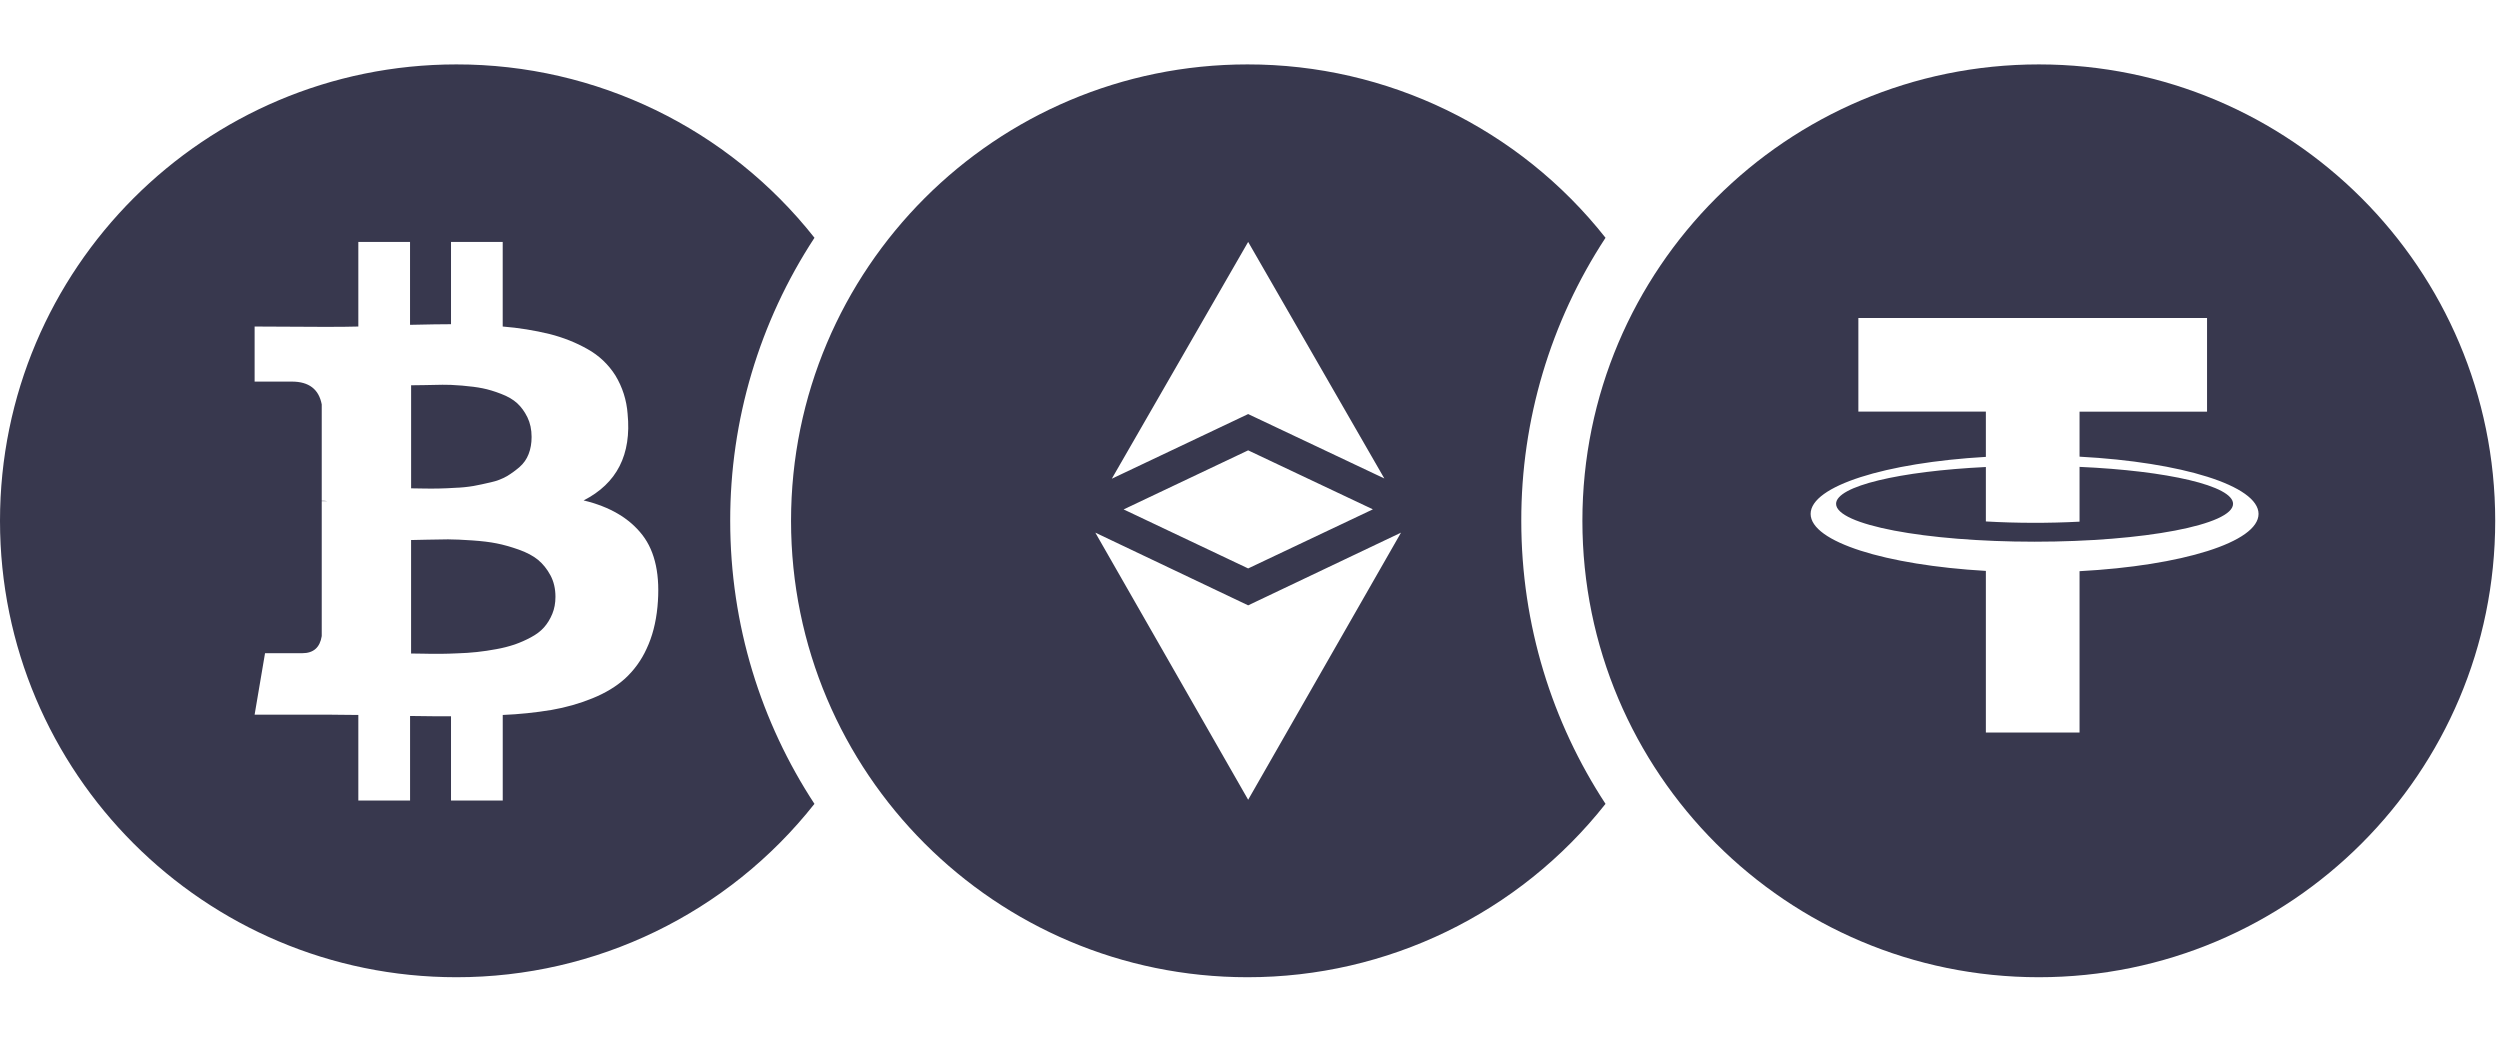
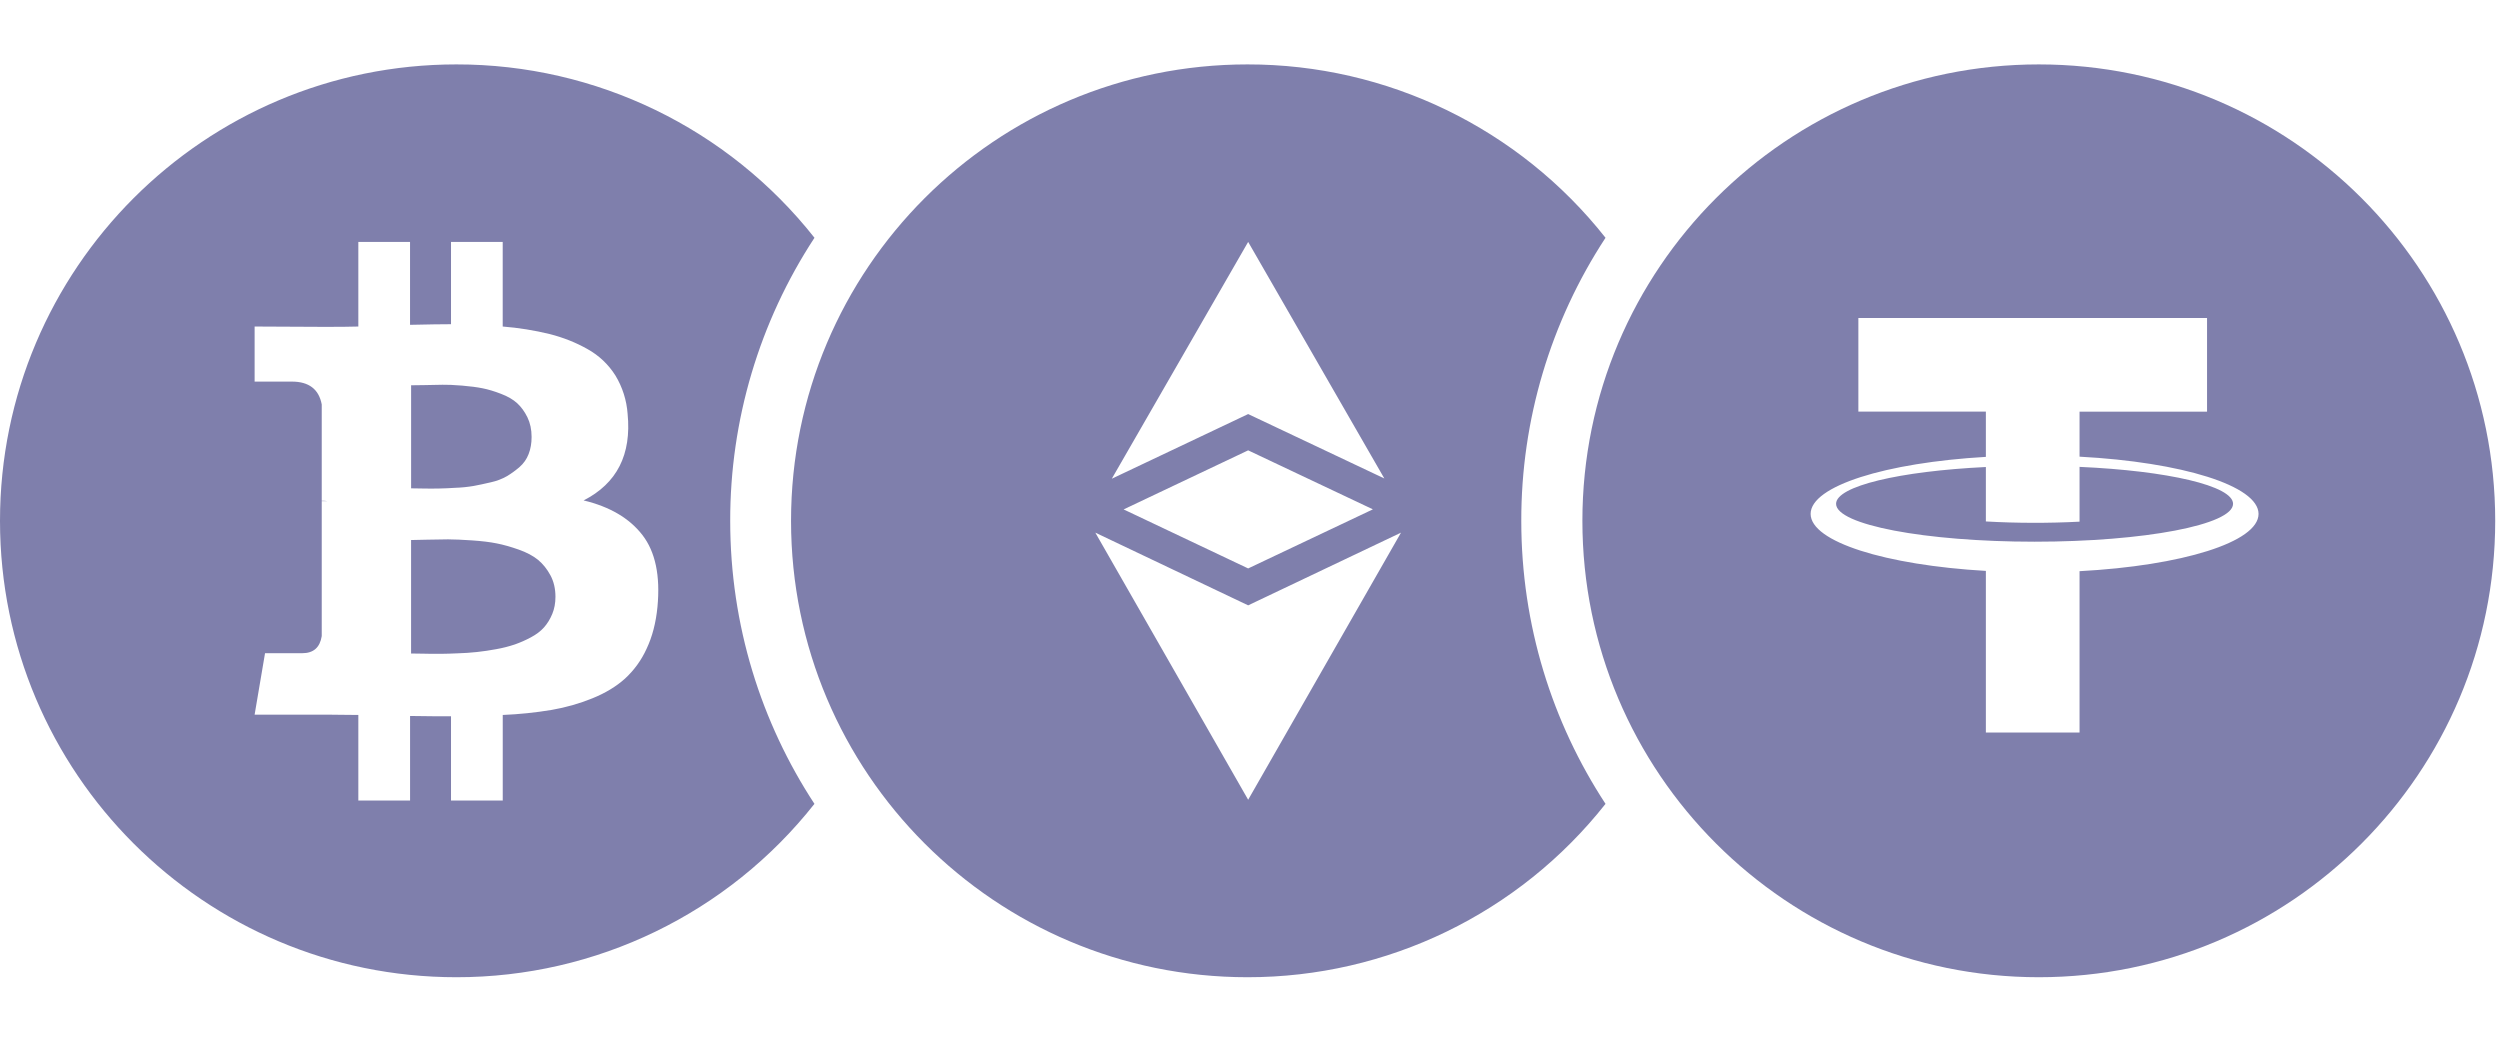
<svg xmlns="http://www.w3.org/2000/svg" width="72" height="30" fill="none">
-   <path fill-rule="evenodd" clip-rule="evenodd" d="M13.144 1.855a13.12 13.12 0 0110.313 4.993A14.833 14.833 0 0021.03 15c0 3.009.892 5.809 2.426 8.151a13.121 13.121 0 01-10.313 4.993C5.885 28.144 0 22.26 0 15S5.885 1.855 13.144 1.855zM11.81 6.967h-1.49v2.437c-.212.006-.525.01-.937.01l-2.05-.01v1.586h1.073c.49 0 .777.219.86.657v2.775c.065 0 .117.003.155.01h-.155v3.887c-.051.328-.238.493-.56.493H7.633l-.3 1.77H9.44c.1 0 .22.002.358.004.232.003.406.005.522.005v2.465h1.49V20.62c.193.005.449.008.767.009h.412v2.427h1.49v-2.465a11.56 11.56 0 001.406-.145c.41-.071.801-.182 1.175-.334.374-.151.686-.34.938-.566a2.66 2.66 0 00.623-.86c.165-.348.27-.751.314-1.209.085-.896-.06-1.585-.434-2.069-.374-.483-.938-.815-1.693-.996.961-.49 1.383-1.321 1.267-2.495a2.465 2.465 0 00-.353-1.106 2.216 2.216 0 00-.798-.755c-.335-.19-.7-.335-1.092-.435a8.62 8.62 0 00-1.354-.217V6.967h-1.489v2.37c-.258 0-.651.006-1.18.018V6.967zm1.112 8.567c.162 0 .384.01.668.029.283.019.522.048.715.087.194.038.405.098.633.178.23.081.415.18.557.295.141.117.26.265.357.445.097.18.145.387.145.62 0 .18-.03.344-.091.492-.062.149-.14.278-.237.387-.097.11-.224.206-.382.29a3.264 3.264 0 01-.46.203 3.691 3.691 0 01-.536.136 7.039 7.039 0 01-1.117.12 12.66 12.66 0 01-.977.01 31.166 31.166 0 00-.358-.005v-3.268c.052 0 .205-.003.46-.01.254-.006.462-.01.623-.01zm.383-4.429c.235.02.433.045.594.078.161.032.339.085.532.16.193.073.348.164.464.27.116.106.214.242.295.406.08.164.12.353.12.566 0 .18-.028.345-.086.493a.93.93 0 01-.261.372 2.65 2.65 0 01-.358.261 1.641 1.641 0 01-.469.179c-.19.045-.356.08-.498.106a3.945 3.945 0 01-.532.053 10.344 10.344 0 01-.933.02l-.333-.005v-2.968l.381-.005c.21-.003.384-.007.523-.01.138-.003.325.005.56.024z" fill="#38384E" />
-   <path fill-rule="evenodd" clip-rule="evenodd" d="M35.927 1.855a13.12 13.12 0 0110.312 4.993A14.832 14.832 0 0043.813 15c0 3.009.892 5.809 2.426 8.151a13.121 13.121 0 01-10.312 4.993c-7.26 0-13.145-5.885-13.145-13.144 0-7.26 5.885-13.145 13.145-13.145zm4.422 13.485l-4.402 2.094-4.402-2.094 4.402 7.693 4.402-7.693zm-4.402-2.37l-3.587 1.701 3.587 1.7 3.592-1.702-3.592-1.699zm0-6.003l-3.927 6.82 3.927-1.862 3.922 1.855-3.922-6.813z" fill="#38384E" />
-   <path fill-rule="evenodd" clip-rule="evenodd" d="M58.718 1.855c7.26 0 13.144 5.885 13.144 13.145s-5.885 13.144-13.144 13.144c-7.26 0-13.145-5.885-13.145-13.144 0-7.26 5.885-13.145 13.145-13.145zm4.845 7.303H53.521v2.697h3.672v1.303c-2.887.167-5.047.839-5.047 1.642 0 .804 2.16 1.475 5.047 1.642v4.654h2.698V16.45c2.942-.157 5.155-.836 5.155-1.649 0-.813-2.214-1.492-5.155-1.649v-1.296h3.672V9.158zm-3.672 4.288c2.533.112 4.421.545 4.421 1.064 0 .603-2.56 1.091-5.716 1.091-3.157 0-5.717-.488-5.717-1.091 0-.511 1.835-.94 4.314-1.06v1.568a25.08 25.08 0 002.698.006v-1.578z" fill="#38384E" />
+   <path fill-rule="evenodd" clip-rule="evenodd" d="M13.144 1.855a13.12 13.12 0 0110.313 4.993A14.833 14.833 0 0021.03 15c0 3.009.892 5.809 2.426 8.151a13.121 13.121 0 01-10.313 4.993C5.885 28.144 0 22.26 0 15S5.885 1.855 13.144 1.855zM11.81 6.967h-1.49v2.437c-.212.006-.525.01-.937.01l-2.05-.01v1.586h1.073c.49 0 .777.219.86.657v2.775c.065 0 .117.003.155.01h-.155v3.887c-.051.328-.238.493-.56.493H7.633l-.3 1.77H9.44c.1 0 .22.002.358.004.232.003.406.005.522.005v2.465h1.49V20.62c.193.005.449.008.767.009h.412v2.427h1.49v-2.465a11.56 11.56 0 001.406-.145c.41-.071.801-.182 1.175-.334.374-.151.686-.34.938-.566a2.66 2.66 0 00.623-.86c.165-.348.27-.751.314-1.209.085-.896-.06-1.585-.434-2.069-.374-.483-.938-.815-1.693-.996.961-.49 1.383-1.321 1.267-2.495a2.465 2.465 0 00-.353-1.106 2.216 2.216 0 00-.798-.755c-.335-.19-.7-.335-1.092-.435a8.62 8.62 0 00-1.354-.217V6.967h-1.489v2.37c-.258 0-.651.006-1.18.018V6.967zm1.112 8.567c.162 0 .384.01.668.029.283.019.522.048.715.087.194.038.405.098.633.178.23.081.415.18.557.295.141.117.26.265.357.445.097.18.145.387.145.62 0 .18-.03.344-.091.492-.062.149-.14.278-.237.387-.097.11-.224.206-.382.29a3.264 3.264 0 01-.46.203 3.691 3.691 0 01-.536.136 7.039 7.039 0 01-1.117.12 12.66 12.66 0 01-.977.01 31.166 31.166 0 00-.358-.005v-3.268c.052 0 .205-.003.46-.01.254-.006.462-.01.623-.01zm.383-4.429c.235.02.433.045.594.078.161.032.339.085.532.16.193.073.348.164.464.27.116.106.214.242.295.406.08.164.12.353.12.566 0 .18-.028.345-.086.493a.93.93 0 01-.261.372 2.65 2.65 0 01-.358.261 1.641 1.641 0 01-.469.179c-.19.045-.356.08-.498.106a3.945 3.945 0 01-.532.053 10.344 10.344 0 01-.933.02l-.333-.005v-2.968l.381-.005c.21-.003.384-.007.523-.01.138-.003.325.005.56.024z" fill="#7F7FAC" />
+   <path fill-rule="evenodd" clip-rule="evenodd" d="M35.927 1.855a13.12 13.12 0 0110.312 4.993A14.832 14.832 0 0043.813 15c0 3.009.892 5.809 2.426 8.151a13.121 13.121 0 01-10.312 4.993c-7.26 0-13.145-5.885-13.145-13.144 0-7.26 5.885-13.145 13.145-13.145zm4.422 13.485l-4.402 2.094-4.402-2.094 4.402 7.693 4.402-7.693zm-4.402-2.37l-3.587 1.701 3.587 1.7 3.592-1.702-3.592-1.699zm0-6.003l-3.927 6.82 3.927-1.862 3.922 1.855-3.922-6.813z" fill="#7F7FAC" />
+   <path fill-rule="evenodd" clip-rule="evenodd" d="M58.718 1.855c7.26 0 13.144 5.885 13.144 13.145s-5.885 13.144-13.144 13.144c-7.26 0-13.145-5.885-13.145-13.144 0-7.26 5.885-13.145 13.145-13.145zm4.845 7.303H53.521v2.697h3.672v1.303c-2.887.167-5.047.839-5.047 1.642 0 .804 2.16 1.475 5.047 1.642v4.654h2.698V16.45c2.942-.157 5.155-.836 5.155-1.649 0-.813-2.214-1.492-5.155-1.649v-1.296h3.672V9.158zm-3.672 4.288c2.533.112 4.421.545 4.421 1.064 0 .603-2.56 1.091-5.716 1.091-3.157 0-5.717-.488-5.717-1.091 0-.511 1.835-.94 4.314-1.06v1.568a25.08 25.08 0 002.698.006v-1.578z" fill="#7F7FAC" />
</svg>
